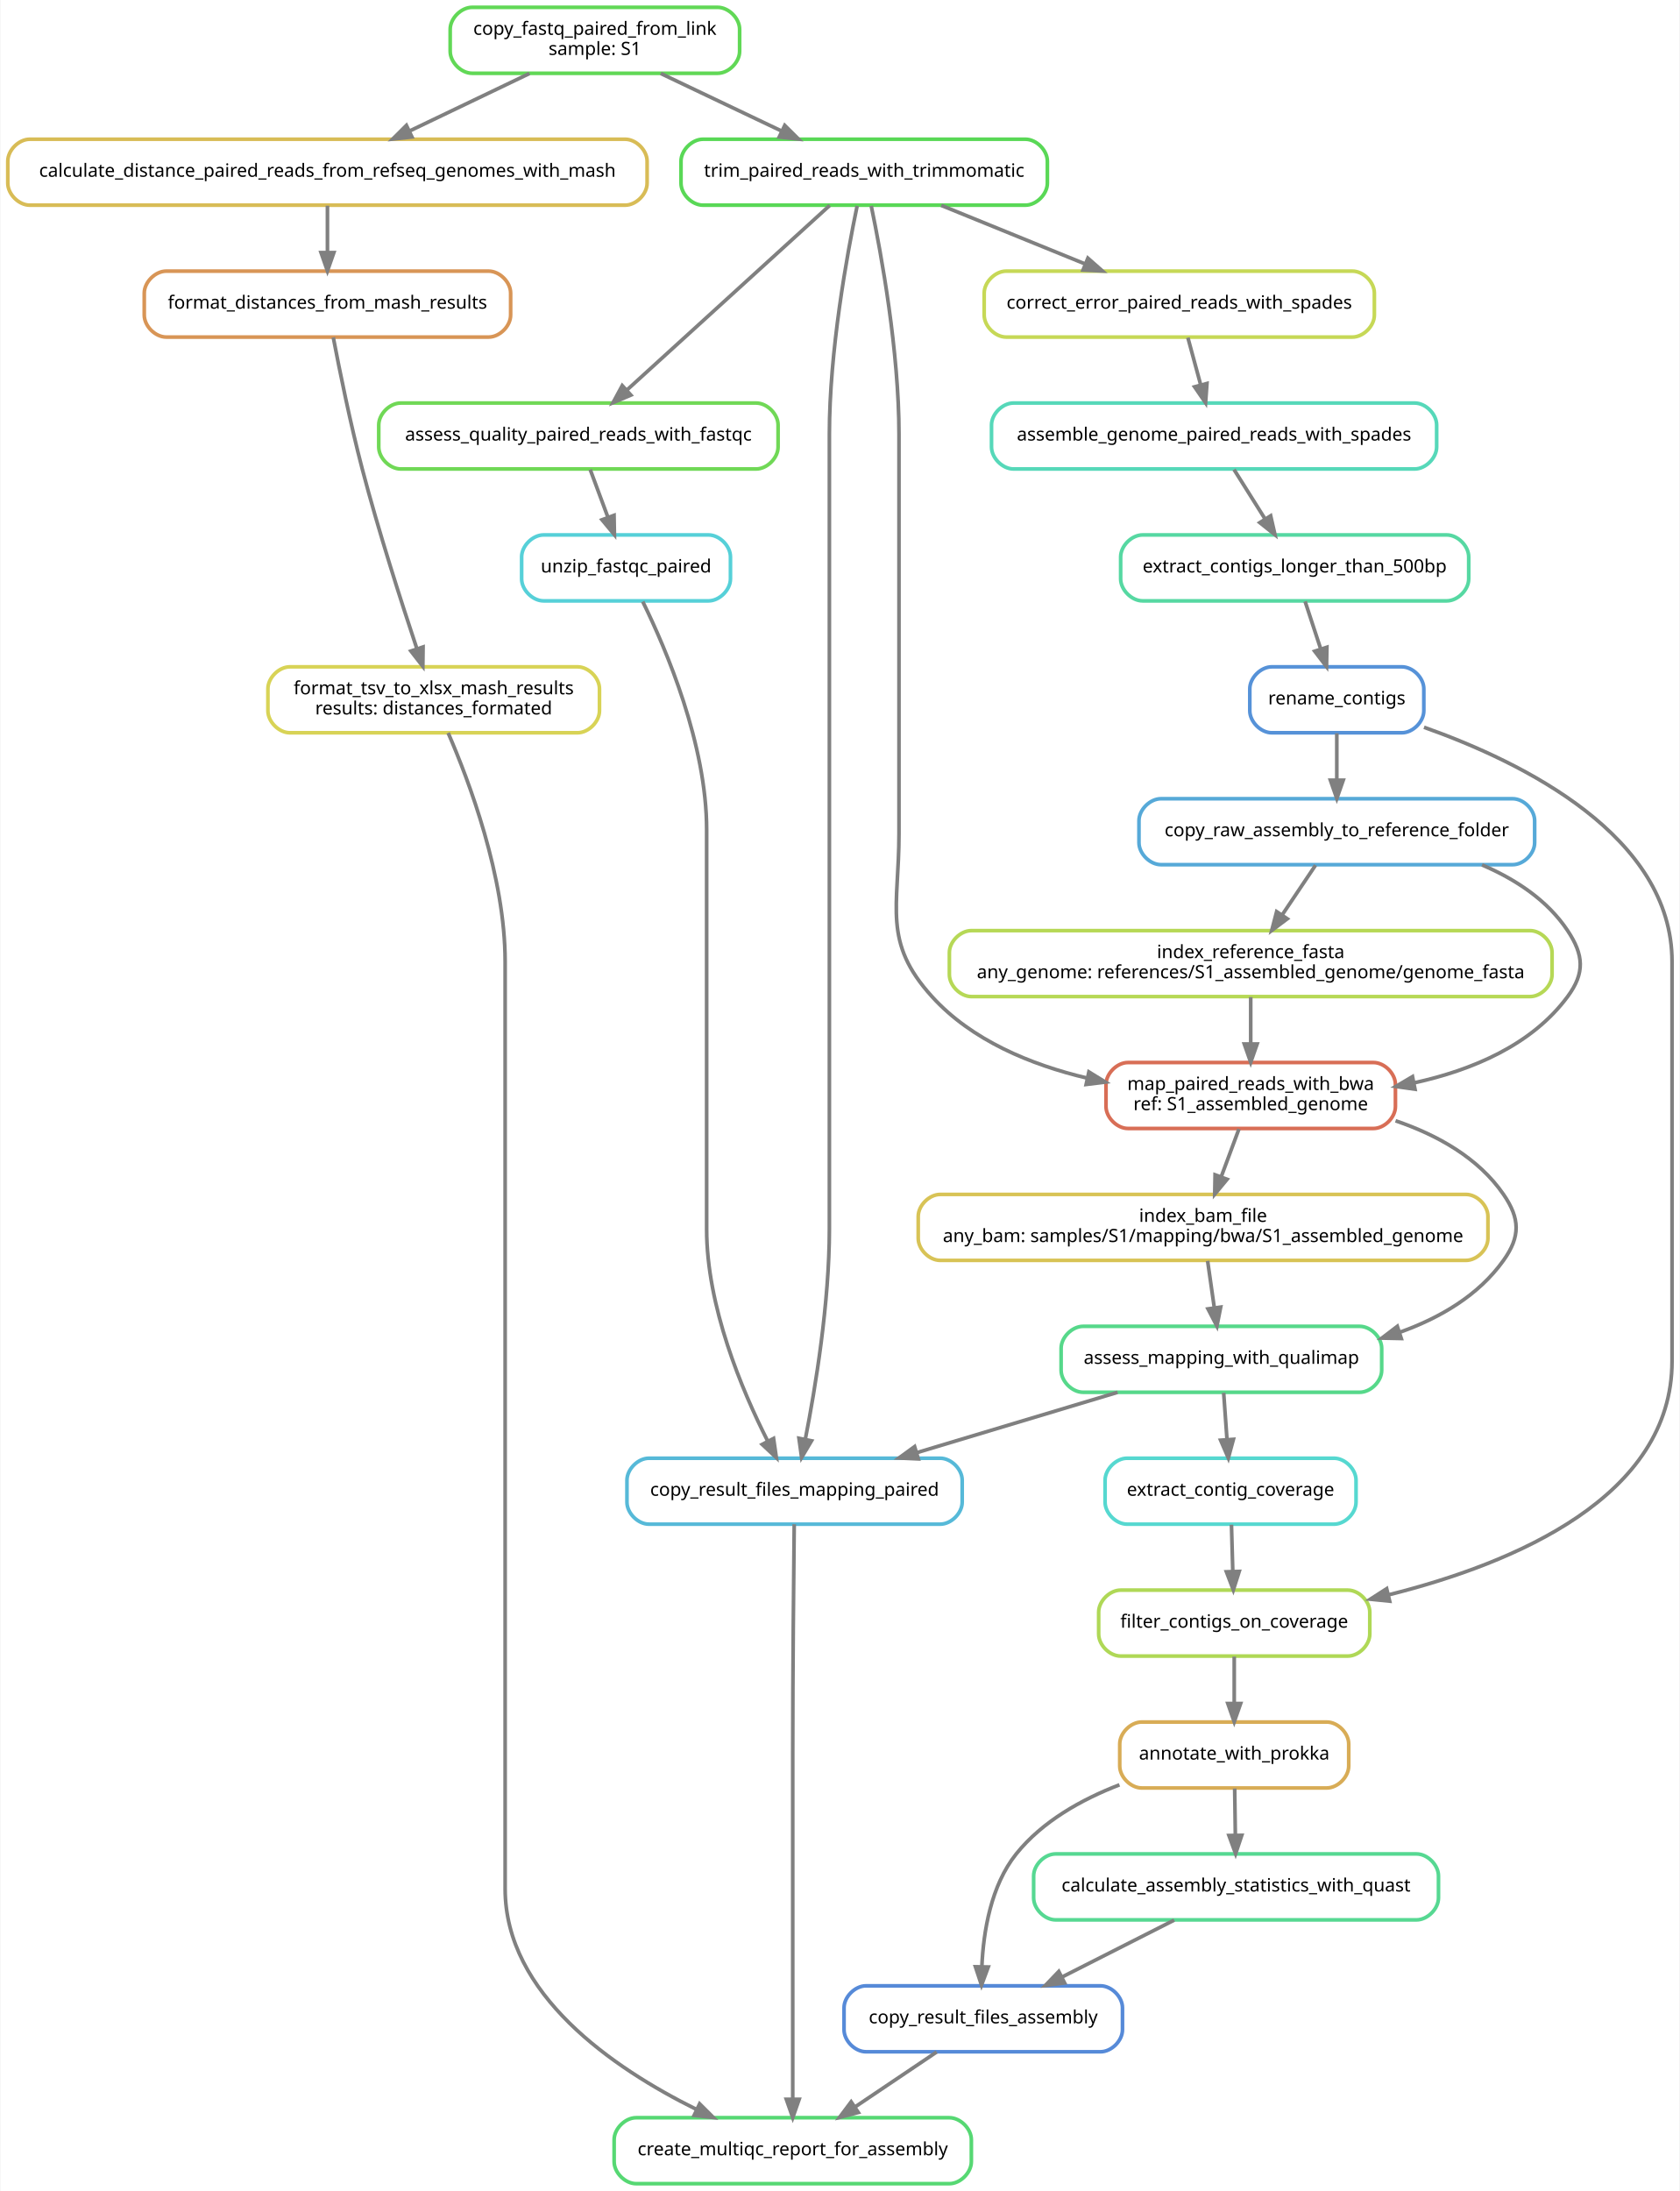
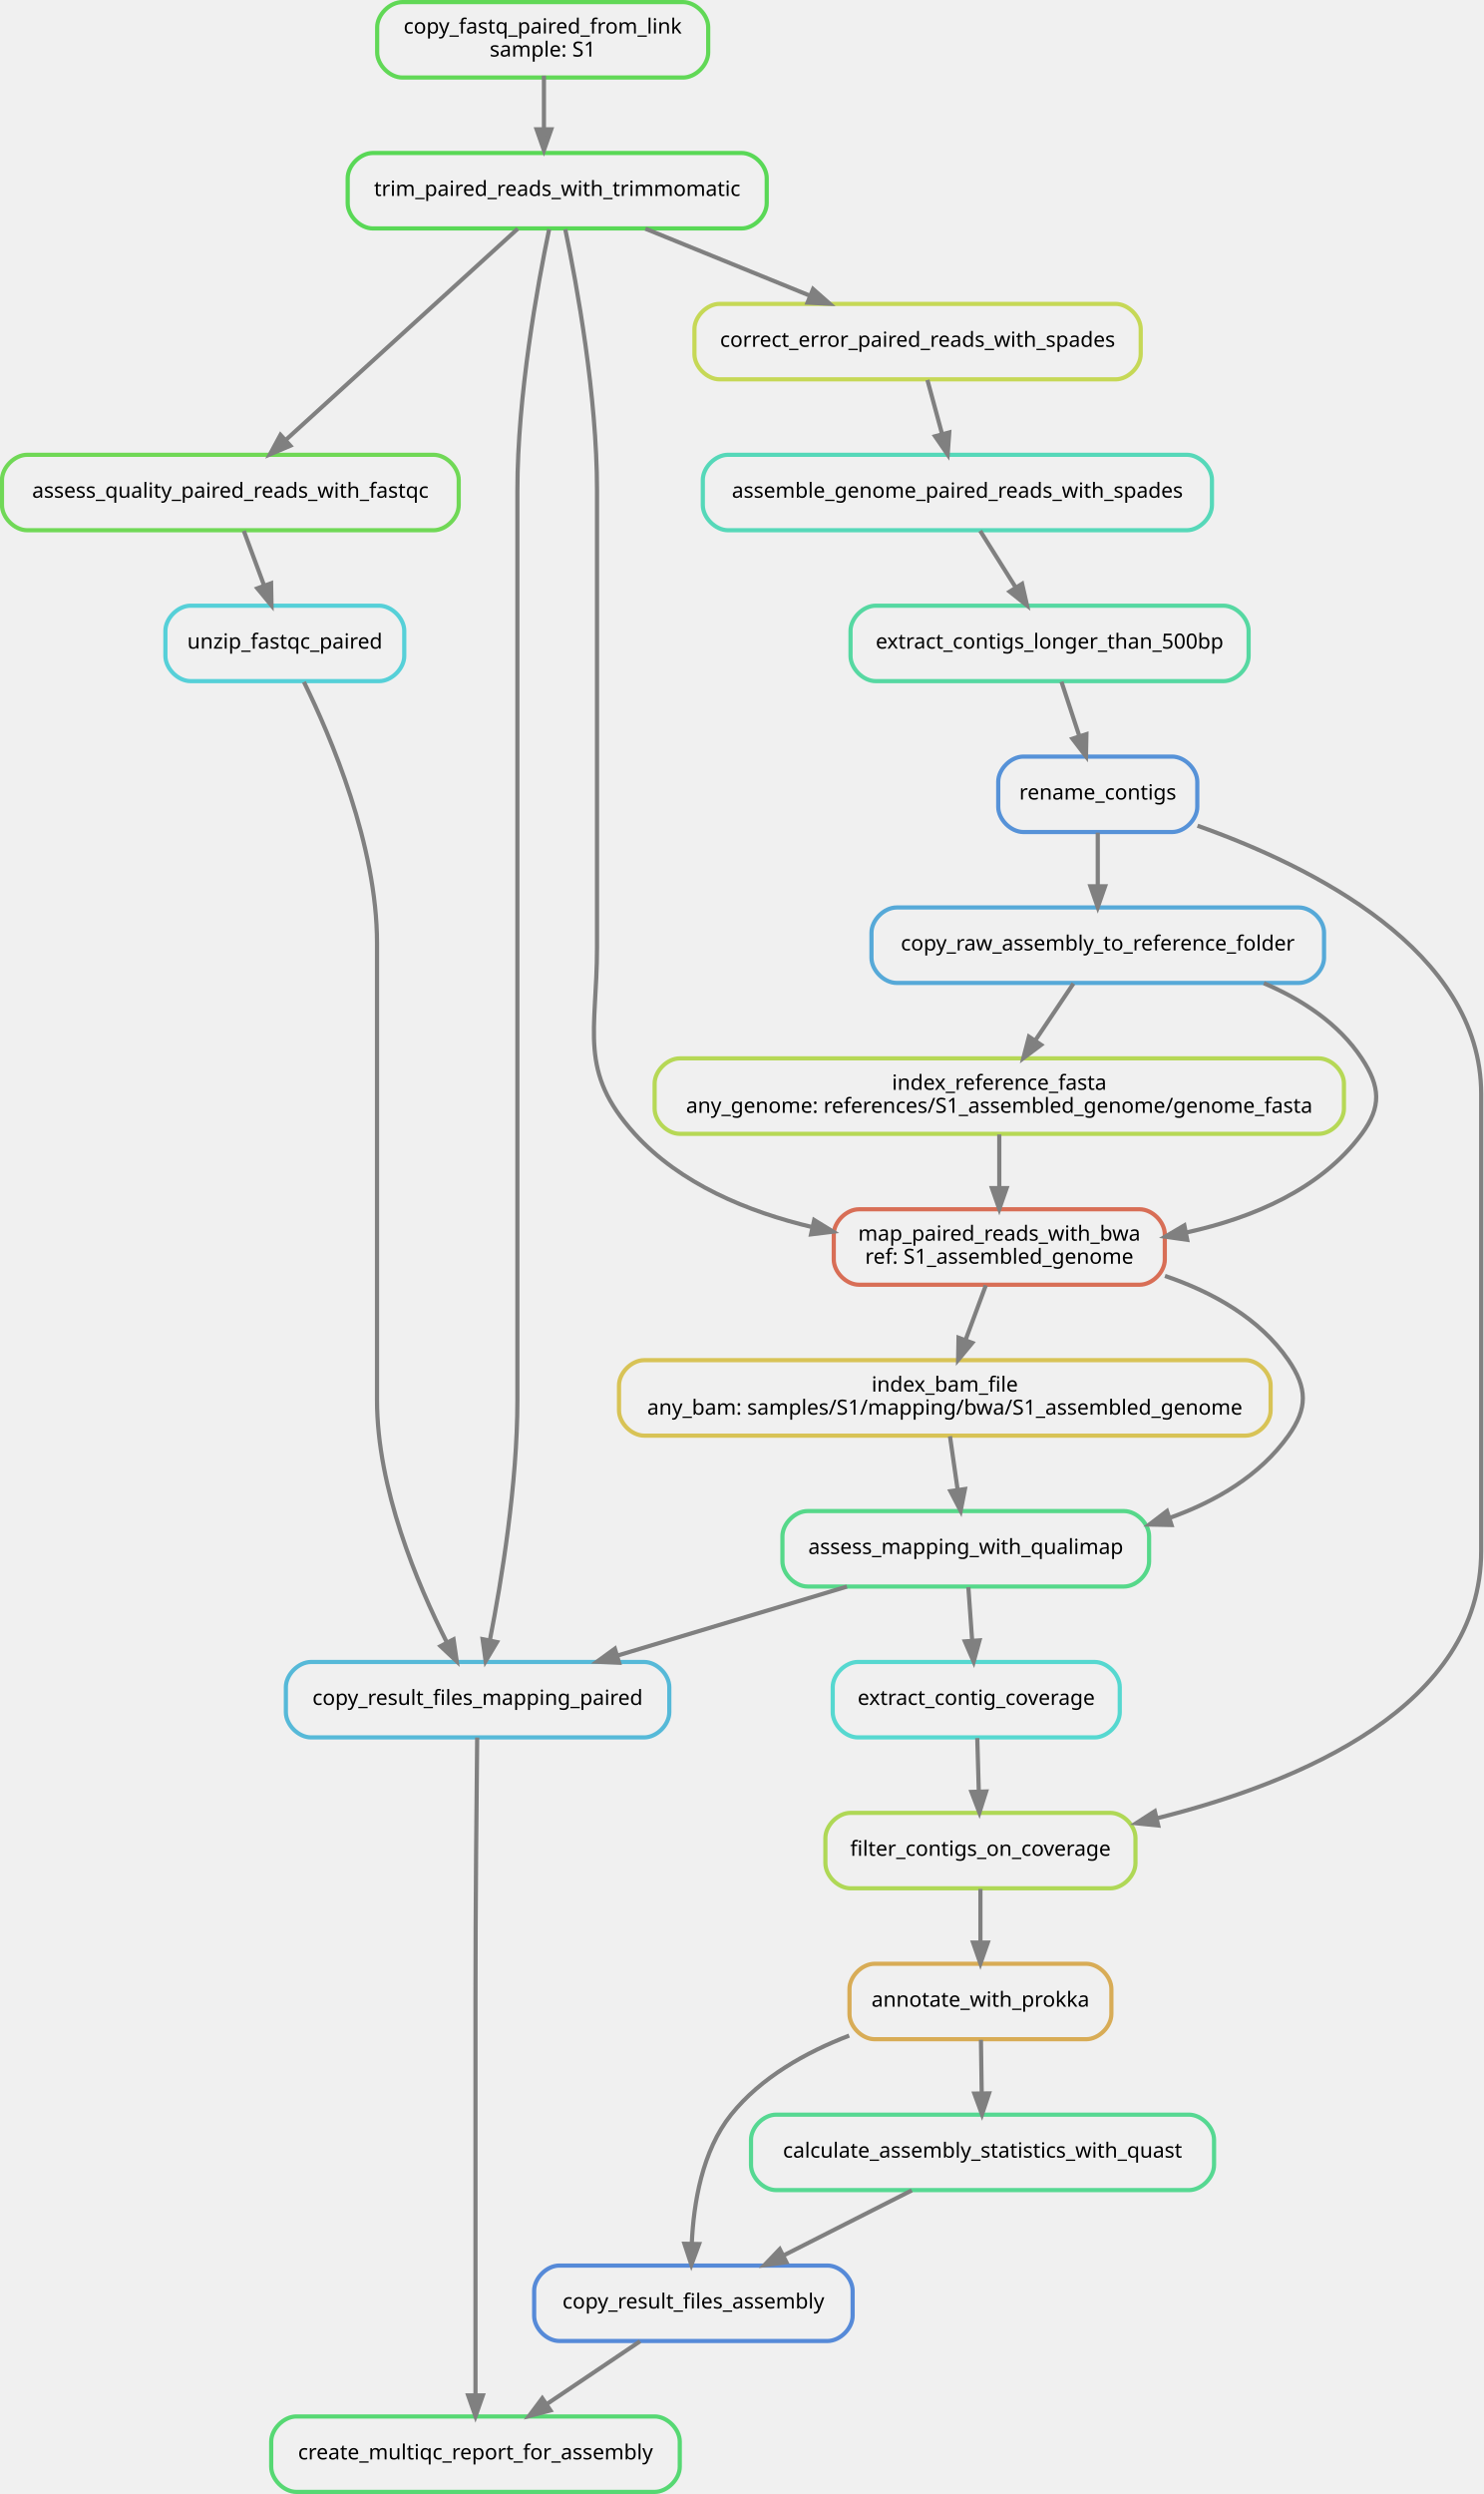
- <svg xmlns="http://www.w3.org/2000/svg" width="917pt" height="1196pt" viewBox="0.00 0.00 916.50 1196.00">
-   <g id="graph0" class="graph" transform="scale(1 1) rotate(0) translate(4 1192)">
-     <polygon fill="white" stroke="none" points="-4,4 -4,-1192 912.5,-1192 912.5,4 -4,4" />
+ <svg xmlns="http://www.w3.org/2000/svg" width="708pt" height="1190pt" viewBox="0 0 707.614 1190" version="1.1" id="svg395">
+   <defs id="defs399" />
+   <g id="graph0" class="graph" transform="translate(-201.75,1189)">
    <g id="node1" class="node">
-       <path fill="none" stroke="#c6d856" stroke-width="2" d="M734,-1044C734,-1044 545,-1044 545,-1044 539,-1044 533,-1038 533,-1032 533,-1032 533,-1020 533,-1020 533,-1014 539,-1008 545,-1008 545,-1008 734,-1008 734,-1008 740,-1008 746,-1014 746,-1020 746,-1020 746,-1032 746,-1032 746,-1038 740,-1044 734,-1044" />
-       <text text-anchor="middle" x="639.5" y="-1023.5" font-family="sans" font-size="10.00">correct_error_paired_reads_with_spades</text>
+       <path d="m 734,-1044 c 0,0 -189,0 -189,0 -6,0 -12,6 -12,12 0,0 0,12 0,12 0,6 6,12 12,12 0,0 189,0 189,0 6,0 12,-6 12,-12 0,0 0,-12 0,-12 0,-6 -6,-12 -12,-12" id="path8" style="fill:none;stroke:#c6d856;stroke-width:2" />
+       <text x="639.5" y="-1023.5" font-size="10.00" id="text10" style="font-size:10px;font-family:sans;text-anchor:middle">correct_error_paired_reads_with_spades</text>
    </g>
    <g id="node10" class="node">
-       <path fill="none" stroke="#56d8b9" stroke-width="2" d="M768,-972C768,-972 549,-972 549,-972 543,-972 537,-966 537,-960 537,-960 537,-948 537,-948 537,-942 543,-936 549,-936 549,-936 768,-936 768,-936 774,-936 780,-942 780,-948 780,-948 780,-960 780,-960 780,-966 774,-972 768,-972" />
-       <text text-anchor="middle" x="658.5" y="-951.5" font-family="sans" font-size="10.00">assemble_genome_paired_reads_with_spades</text>
+       <path d="m 768,-972 c 0,0 -219,0 -219,0 -6,0 -12,6 -12,12 0,0 0,12 0,12 0,6 6,12 12,12 0,0 219,0 219,0 6,0 12,-6 12,-12 0,0 0,-12 0,-12 0,-6 -6,-12 -12,-12" id="path15" style="fill:none;stroke:#56d8b9;stroke-width:2" />
+       <text x="658.5" y="-951.5" font-size="10.00" id="text17" style="font-size:10px;font-family:sans;text-anchor:middle">assemble_genome_paired_reads_with_spades</text>
    </g>
    <g id="edge13" class="edge">
-       <path fill="none" stroke="grey" stroke-width="2" d="M644.197,-1007.7C646.313,-999.898 648.862,-990.509 651.218,-981.829" />
-       <polygon fill="grey" stroke="grey" stroke-width="2" points="654.616,-982.672 653.857,-972.104 647.86,-980.838 654.616,-982.672" />
+       <path d="m 644.197,-1007.7 c 2.116,7.802 4.665,17.191 7.021,25.871" id="path22" style="fill:none;stroke:#808080;stroke-width:2" />
+       <polygon points="647.86,-980.838 654.616,-982.672 653.857,-972.104 " id="polygon24" style="fill:#808080;stroke:#808080;stroke-width:2" />
    </g>
    <g id="node2" class="node">
-       <path fill="none" stroke="#56d8d0" stroke-width="2" d="M724,-396C724,-396 611,-396 611,-396 605,-396 599,-390 599,-384 599,-384 599,-372 599,-372 599,-366 605,-360 611,-360 611,-360 724,-360 724,-360 730,-360 736,-366 736,-372 736,-372 736,-384 736,-384 736,-390 730,-396 724,-396" />
-       <text text-anchor="middle" x="667.5" y="-375.5" font-family="sans" font-size="10.00">extract_contig_coverage</text>
+       <path d="m 724,-396 c 0,0 -113,0 -113,0 -6,0 -12,6 -12,12 0,0 0,12 0,12 0,6 6,12 12,12 0,0 113,0 113,0 6,0 12,-6 12,-12 0,0 0,-12 0,-12 0,-6 -6,-12 -12,-12" id="path29" style="fill:none;stroke:#56d8d0;stroke-width:2" />
+       <text x="667.5" y="-375.5" font-size="10.00" id="text31" style="font-size:10px;font-family:sans;text-anchor:middle">extract_contig_coverage</text>
    </g>
    <g id="node18" class="node">
-       <path fill="none" stroke="#afd856" stroke-width="2" d="M731.5,-324C731.5,-324 607.5,-324 607.5,-324 601.5,-324 595.5,-318 595.5,-312 595.5,-312 595.5,-300 595.5,-300 595.5,-294 601.5,-288 607.5,-288 607.5,-288 731.5,-288 731.5,-288 737.5,-288 743.5,-294 743.5,-300 743.5,-300 743.5,-312 743.5,-312 743.5,-318 737.5,-324 731.5,-324" />
-       <text text-anchor="middle" x="669.5" y="-303.5" font-family="sans" font-size="10.00">filter_contigs_on_coverage</text>
+       <path d="m 731.5,-324 c 0,0 -124,0 -124,0 -6,0 -12,6 -12,12 0,0 0,12 0,12 0,6 6,12 12,12 0,0 124,0 124,0 6,0 12,-6 12,-12 0,0 0,-12 0,-12 0,-6 -6,-12 -12,-12" id="path36" style="fill:none;stroke:#afd856;stroke-width:2" />
+       <text x="669.5" y="-303.5" font-size="10.00" id="text38" style="font-size:10px;font-family:sans;text-anchor:middle">filter_contigs_on_coverage</text>
    </g>
    <g id="edge26" class="edge">
-       <path fill="none" stroke="grey" stroke-width="2" d="M667.994,-359.697C668.215,-351.983 668.48,-342.712 668.725,-334.112" />
-       <polygon fill="grey" stroke="grey" stroke-width="2" points="672.224,-334.2 669.011,-324.104 665.227,-334 672.224,-334.2" />
+       <path d="m 667.994,-359.697 c 0.221,7.714 0.486,16.985 0.731,25.585" id="path43" style="fill:none;stroke:#808080;stroke-width:2" />
+       <polygon points="665.227,-334 672.224,-334.2 669.011,-324.104 " id="polygon45" style="fill:#808080;stroke:#808080;stroke-width:2" />
    </g>
    <g id="node3" class="node">
-       <path fill="none" stroke="#70d856" stroke-width="2" d="M408.5,-972C408.5,-972 214.5,-972 214.5,-972 208.5,-972 202.5,-966 202.5,-960 202.5,-960 202.5,-948 202.5,-948 202.5,-942 208.5,-936 214.5,-936 214.5,-936 408.5,-936 408.5,-936 414.5,-936 420.5,-942 420.5,-948 420.5,-948 420.5,-960 420.5,-960 420.5,-966 414.5,-972 408.5,-972" />
-       <text text-anchor="middle" x="311.5" y="-951.5" font-family="sans" font-size="10.00">assess_quality_paired_reads_with_fastqc</text>
+       <path d="m 408.5,-972 c 0,0 -194,0 -194,0 -6,0 -12,6 -12,12 0,0 0,12 0,12 0,6 6,12 12,12 0,0 194,0 194,0 6,0 12,-6 12,-12 0,0 0,-12 0,-12 0,-6 -6,-12 -12,-12" id="path50" style="fill:none;stroke:#70d856;stroke-width:2" />
+       <text x="311.5" y="-951.5" font-size="10.00" id="text52" style="font-size:10px;font-family:sans;text-anchor:middle">assess_quality_paired_reads_with_fastqc</text>
    </g>
    <g id="node12" class="node">
-       <path fill="none" stroke="#56d0d8" stroke-width="2" d="M382.5,-900C382.5,-900 292.5,-900 292.5,-900 286.5,-900 280.5,-894 280.5,-888 280.5,-888 280.5,-876 280.5,-876 280.5,-870 286.5,-864 292.5,-864 292.5,-864 382.5,-864 382.5,-864 388.5,-864 394.5,-870 394.5,-876 394.5,-876 394.5,-888 394.5,-888 394.5,-894 388.5,-900 382.5,-900" />
-       <text text-anchor="middle" x="337.5" y="-879.5" font-family="sans" font-size="10.00">unzip_fastqc_paired</text>
+       <path d="m 382.5,-900 c 0,0 -90,0 -90,0 -6,0 -12,6 -12,12 0,0 0,12 0,12 0,6 6,12 12,12 0,0 90,0 90,0 6,0 12,-6 12,-12 0,0 0,-12 0,-12 0,-6 -6,-12 -12,-12" id="path57" style="fill:none;stroke:#56d0d8;stroke-width:2" />
+       <text x="337.5" y="-879.5" font-size="10.00" id="text59" style="font-size:10px;font-family:sans;text-anchor:middle">unzip_fastqc_paired</text>
    </g>
    <g id="edge17" class="edge">
-       <path fill="none" stroke="grey" stroke-width="2" d="M317.927,-935.697C320.855,-927.813 324.387,-918.304 327.64,-909.546" />
-       <polygon fill="grey" stroke="grey" stroke-width="2" points="330.946,-910.697 331.147,-900.104 324.384,-908.26 330.946,-910.697" />
+       <path d="m 317.927,-935.697 c 2.928,7.884 6.46,17.393 9.713,26.151" id="path64" style="fill:none;stroke:#808080;stroke-width:2" />
+       <polygon points="324.384,-908.26 330.946,-910.697 331.147,-900.104 " id="polygon66" style="fill:#808080;stroke:#808080;stroke-width:2" />
    </g>
    <g id="node4" class="node">
-       <path fill="none" stroke="#56a9d8" stroke-width="2" d="M821.5,-756C821.5,-756 629.5,-756 629.5,-756 623.5,-756 617.5,-750 617.5,-744 617.5,-744 617.5,-732 617.5,-732 617.5,-726 623.5,-720 629.5,-720 629.5,-720 821.5,-720 821.5,-720 827.5,-720 833.5,-726 833.5,-732 833.5,-732 833.5,-744 833.5,-744 833.5,-750 827.5,-756 821.5,-756" />
-       <text text-anchor="middle" x="725.5" y="-735.5" font-family="sans" font-size="10.00">copy_raw_assembly_to_reference_folder</text>
+       <path d="m 821.5,-756 c 0,0 -192,0 -192,0 -6,0 -12,6 -12,12 0,0 0,12 0,12 0,6 6,12 12,12 0,0 192,0 192,0 6,0 12,-6 12,-12 0,0 0,-12 0,-12 0,-6 -6,-12 -12,-12" id="path71" style="fill:none;stroke:#56a9d8;stroke-width:2" />
+       <text x="725.5" y="-735.5" font-size="10.00" id="text73" style="font-size:10px;font-family:sans;text-anchor:middle">copy_raw_assembly_to_reference_folder</text>
    </g>
    <g id="node13" class="node">
-       <path fill="none" stroke="#d86e56" stroke-width="2" d="M745.5,-612C745.5,-612 611.5,-612 611.5,-612 605.5,-612 599.5,-606 599.5,-600 599.5,-600 599.5,-588 599.5,-588 599.5,-582 605.5,-576 611.5,-576 611.5,-576 745.5,-576 745.5,-576 751.5,-576 757.5,-582 757.5,-588 757.5,-588 757.5,-600 757.5,-600 757.5,-606 751.5,-612 745.5,-612" />
-       <text text-anchor="middle" x="678.5" y="-597" font-family="sans" font-size="10.00">map_paired_reads_with_bwa</text>
-       <text text-anchor="middle" x="678.5" y="-586" font-family="sans" font-size="10.00">ref: S1_assembled_genome</text>
+       <path d="m 745.5,-612 c 0,0 -134,0 -134,0 -6,0 -12,6 -12,12 0,0 0,12 0,12 0,6 6,12 12,12 0,0 134,0 134,0 6,0 12,-6 12,-12 0,0 0,-12 0,-12 0,-6 -6,-12 -12,-12" id="path78" style="fill:none;stroke:#d86e56;stroke-width:2" />
+       <text x="678.5" y="-597" font-size="10.00" id="text80" style="font-size:10px;font-family:sans;text-anchor:middle">map_paired_reads_with_bwa</text>
+       <text x="678.5" y="-586" font-size="10.00" id="text82" style="font-size:10px;font-family:sans;text-anchor:middle">ref: S1_assembled_genome</text>
    </g>
    <g id="edge20" class="edge">
-       <path fill="none" stroke="grey" stroke-width="2" d="M804.768,-719.862C823.113,-712.019 840.47,-700.605 851.5,-684 860.353,-670.672 861.013,-660.864 851.5,-648 831.95,-621.563 799.465,-607.885 767.891,-600.951" />
-       <polygon fill="grey" stroke="grey" stroke-width="2" points="768.179,-597.44 757.689,-598.929 766.818,-604.307 768.179,-597.44" />
+       <path d="m 804.768,-719.862 c 18.345,7.843 35.702,19.257 46.732,35.862 8.853,13.328 9.513,23.136 0,36 -19.55,26.437 -52.035,40.115 -83.609,47.049" id="path87" style="fill:none;stroke:#808080;stroke-width:2" />
+       <polygon points="766.818,-604.307 768.179,-597.44 757.689,-598.929 " id="polygon89" style="fill:#808080;stroke:#808080;stroke-width:2" />
    </g>
    <g id="node23" class="node">
-       <path fill="none" stroke="#b6d856" stroke-width="2" d="M831,-684C831,-684 526,-684 526,-684 520,-684 514,-678 514,-672 514,-672 514,-660 514,-660 514,-654 520,-648 526,-648 526,-648 831,-648 831,-648 837,-648 843,-654 843,-660 843,-660 843,-672 843,-672 843,-678 837,-684 831,-684" />
-       <text text-anchor="middle" x="678.5" y="-669" font-family="sans" font-size="10.00">index_reference_fasta</text>
-       <text text-anchor="middle" x="678.5" y="-658" font-family="sans" font-size="10.00">any_genome: references/S1_assembled_genome/genome_fasta</text>
+       <path d="m 831,-684 c 0,0 -305,0 -305,0 -6,0 -12,6 -12,12 0,0 0,12 0,12 0,6 6,12 12,12 0,0 305,0 305,0 6,0 12,-6 12,-12 0,0 0,-12 0,-12 0,-6 -6,-12 -12,-12" id="path94" style="fill:none;stroke:#b6d856;stroke-width:2" />
+       <text x="678.5" y="-669" font-size="10.00" id="text96" style="font-size:10px;font-family:sans;text-anchor:middle">index_reference_fasta</text>
+       <text x="678.5" y="-658" font-size="10.00" id="text98" style="font-size:10px;font-family:sans;text-anchor:middle">any_genome: references/S1_assembled_genome/genome_fasta</text>
    </g>
    <g id="edge31" class="edge">
-       <path fill="none" stroke="grey" stroke-width="2" d="M713.882,-719.697C708.361,-711.474 701.653,-701.483 695.568,-692.421" />
-       <polygon fill="grey" stroke="grey" stroke-width="2" points="698.465,-690.456 689.984,-684.104 692.653,-694.358 698.465,-690.456" />
+       <path d="m 713.882,-719.697 c -5.521,8.223 -12.229,18.214 -18.314,27.276" id="path103" style="fill:none;stroke:#808080;stroke-width:2" />
+       <polygon points="692.653,-694.358 698.465,-690.456 689.984,-684.104 " id="polygon105" style="fill:#808080;stroke:#808080;stroke-width:2" />
    </g>
    <g id="node5" class="node">
-       <path fill="none" stroke="#d8bc56" stroke-width="2" d="M337,-1116C337,-1116 12,-1116 12,-1116 6,-1116 0,-1110 0,-1104 0,-1104 0,-1092 0,-1092 0,-1086 6,-1080 12,-1080 12,-1080 337,-1080 337,-1080 343,-1080 349,-1086 349,-1092 349,-1092 349,-1104 349,-1104 349,-1110 343,-1116 337,-1116" />
-       <text text-anchor="middle" x="174.5" y="-1095.5" font-family="sans" font-size="10.00">calculate_distance_paired_reads_from_refseq_genomes_with_mash</text>
-     </g>
-     <g id="node15" class="node">
-       <path fill="none" stroke="#d89556" stroke-width="2" d="M262.5,-1044C262.5,-1044 86.5,-1044 86.5,-1044 80.5,-1044 74.5,-1038 74.5,-1032 74.5,-1032 74.5,-1020 74.5,-1020 74.5,-1014 80.5,-1008 86.5,-1008 86.5,-1008 262.5,-1008 262.5,-1008 268.5,-1008 274.5,-1014 274.5,-1020 274.5,-1020 274.5,-1032 274.5,-1032 274.5,-1038 268.5,-1044 262.5,-1044" />
-       <text text-anchor="middle" x="174.5" y="-1023.5" font-family="sans" font-size="10.00">format_distances_from_mash_results</text>
-     </g>
-     <g id="edge22" class="edge">
-       <path fill="none" stroke="grey" stroke-width="2" d="M174.5,-1079.7C174.5,-1071.98 174.5,-1062.71 174.5,-1054.11" />
-       <polygon fill="grey" stroke="grey" stroke-width="2" points="178,-1054.1 174.5,-1044.1 171,-1054.1 178,-1054.1" />
-     </g>
+       </g>
    <g id="node6" class="node">
-       <path fill="none" stroke="#56d873" stroke-width="2" d="M514,-36C514,-36 343,-36 343,-36 337,-36 331,-30 331,-24 331,-24 331,-12 331,-12 331,-6 337,-0 343,-0 343,-0 514,-0 514,-0 520,-0 526,-6 526,-12 526,-12 526,-24 526,-24 526,-30 520,-36 514,-36" />
-       <text text-anchor="middle" x="428.5" y="-15.5" font-family="sans" font-size="10.00">create_multiqc_report_for_assembly</text>
+       <path d="m 514,-36 c 0,0 -171,0 -171,0 -6,0 -12,6 -12,12 0,0 0,12 0,12 0,6 6,12 12,12 0,0 171,0 171,0 6,0 12,-6 12,-12 0,0 0,-12 0,-12 0,-6 -6,-12 -12,-12" id="path131" style="fill:none;stroke:#56d873;stroke-width:2" />
+       <text x="428.5" y="-15.5" font-size="10.00" id="text133" style="font-size:10px;font-family:sans;text-anchor:middle">create_multiqc_report_for_assembly</text>
    </g>
    <g id="node7" class="node">
-       <path fill="none" stroke="#5692d8" stroke-width="2" d="M761,-828C761,-828 690,-828 690,-828 684,-828 678,-822 678,-816 678,-816 678,-804 678,-804 678,-798 684,-792 690,-792 690,-792 761,-792 761,-792 767,-792 773,-798 773,-804 773,-804 773,-816 773,-816 773,-822 767,-828 761,-828" />
-       <text text-anchor="middle" x="725.5" y="-807.5" font-family="sans" font-size="10.00">rename_contigs</text>
+       <path d="m 761,-828 c 0,0 -71,0 -71,0 -6,0 -12,6 -12,12 0,0 0,12 0,12 0,6 6,12 12,12 0,0 71,0 71,0 6,0 12,-6 12,-12 0,0 0,-12 0,-12 0,-6 -6,-12 -12,-12" id="path138" style="fill:none;stroke:#5692d8;stroke-width:2" />
+       <text x="725.5" y="-807.5" font-size="10.00" id="text140" style="font-size:10px;font-family:sans;text-anchor:middle">rename_contigs</text>
    </g>
    <g id="edge4" class="edge">
-       <path fill="none" stroke="grey" stroke-width="2" d="M725.5,-791.697C725.5,-783.983 725.5,-774.712 725.5,-766.112" />
-       <polygon fill="grey" stroke="grey" stroke-width="2" points="729,-766.104 725.5,-756.104 722,-766.104 729,-766.104" />
+       <path d="m 725.5,-791.697 c 0,7.714 0,16.985 0,25.585" id="path145" style="fill:none;stroke:#808080;stroke-width:2" />
+       <polygon points="722,-766.104 729,-766.104 725.5,-756.104 " id="polygon147" style="fill:#808080;stroke:#808080;stroke-width:2" />
    </g>
    <g id="edge25" class="edge">
-       <path fill="none" stroke="grey" stroke-width="2" d="M773.103,-795.006C827.325,-775.787 908.5,-735.564 908.5,-667 908.5,-667 908.5,-667 908.5,-449 908.5,-374.937 822.624,-338.642 753.826,-321.449" />
-       <polygon fill="grey" stroke="grey" stroke-width="2" points="754.351,-317.976 743.811,-319.049 752.72,-324.783 754.351,-317.976" />
+       <path d="m 773.103,-795.006 c 54.222,19.219 135.397,59.442 135.397,128.006 0,0 0,0 0,218 0,74.063 -85.876,110.358 -154.674,127.551" id="path152" style="fill:none;stroke:#808080;stroke-width:2" />
+       <polygon points="752.72,-324.783 754.351,-317.976 743.811,-319.049 " id="polygon154" style="fill:#808080;stroke:#808080;stroke-width:2" />
    </g>
    <g id="node8" class="node">
-       <path fill="none" stroke="#56d8a2" stroke-width="2" d="M785.5,-900C785.5,-900 619.5,-900 619.5,-900 613.5,-900 607.5,-894 607.5,-888 607.5,-888 607.5,-876 607.5,-876 607.5,-870 613.5,-864 619.5,-864 619.5,-864 785.5,-864 785.5,-864 791.5,-864 797.5,-870 797.5,-876 797.5,-876 797.5,-888 797.5,-888 797.5,-894 791.5,-900 785.5,-900" />
-       <text text-anchor="middle" x="702.5" y="-879.5" font-family="sans" font-size="10.00">extract_contigs_longer_than_500bp</text>
+       <path d="m 785.5,-900 c 0,0 -166,0 -166,0 -6,0 -12,6 -12,12 0,0 0,12 0,12 0,6 6,12 12,12 0,0 166,0 166,0 6,0 12,-6 12,-12 0,0 0,-12 0,-12 0,-6 -6,-12 -12,-12" id="path159" style="fill:none;stroke:#56d8a2;stroke-width:2" />
+       <text x="702.5" y="-879.5" font-size="10.00" id="text161" style="font-size:10px;font-family:sans;text-anchor:middle">extract_contigs_longer_than_500bp</text>
    </g>
    <g id="edge9" class="edge">
-       <path fill="none" stroke="grey" stroke-width="2" d="M708.185,-863.697C710.748,-855.898 713.833,-846.509 716.685,-837.829" />
-       <polygon fill="grey" stroke="grey" stroke-width="2" points="720.084,-838.697 719.88,-828.104 713.433,-836.512 720.084,-838.697" />
+       <path d="m 708.185,-863.697 c 2.563,7.799 5.648,17.188 8.5,25.868" id="path166" style="fill:none;stroke:#808080;stroke-width:2" />
+       <polygon points="713.433,-836.512 720.084,-838.697 719.88,-828.104 " id="polygon168" style="fill:#808080;stroke:#808080;stroke-width:2" />
    </g>
    <g id="node9" class="node">
-       <path fill="none" stroke="#568ad8" stroke-width="2" d="M596.5,-108C596.5,-108 468.5,-108 468.5,-108 462.5,-108 456.5,-102 456.5,-96 456.5,-96 456.5,-84 456.5,-84 456.5,-78 462.5,-72 468.5,-72 468.5,-72 596.5,-72 596.5,-72 602.5,-72 608.5,-78 608.5,-84 608.5,-84 608.5,-96 608.5,-96 608.5,-102 602.5,-108 596.5,-108" />
-       <text text-anchor="middle" x="532.5" y="-87.5" font-family="sans" font-size="10.00">copy_result_files_assembly</text>
+       <path d="m 596.5,-108 c 0,0 -128,0 -128,0 -6,0 -12,6 -12,12 0,0 0,12 0,12 0,6 6,12 12,12 0,0 128,0 128,0 6,0 12,-6 12,-12 0,0 0,-12 0,-12 0,-6 -6,-12 -12,-12" id="path173" style="fill:none;stroke:#568ad8;stroke-width:2" />
+       <text x="532.5" y="-87.5" font-size="10.00" id="text175" style="font-size:10px;font-family:sans;text-anchor:middle">copy_result_files_assembly</text>
    </g>
    <g id="edge7" class="edge">
-       <path fill="none" stroke="grey" stroke-width="2" d="M507.059,-71.876C493.713,-62.893 477.176,-51.763 462.722,-42.034" />
-       <polygon fill="grey" stroke="grey" stroke-width="2" points="464.289,-38.87 454.039,-36.19 460.381,-44.677 464.289,-38.87" />
+       <path d="m 507.059,-71.876 c -13.346,8.983 -29.883,20.114 -44.337,29.842" id="path180" style="fill:none;stroke:#808080;stroke-width:2" />
+       <polygon points="460.381,-44.677 464.289,-38.87 454.039,-36.19 " id="polygon182" style="fill:#808080;stroke:#808080;stroke-width:2" />
    </g>
    <g id="edge10" class="edge">
-       <path fill="none" stroke="grey" stroke-width="2" d="M669.376,-935.697C674.492,-927.559 680.695,-917.689 686.345,-908.701" />
-       <polygon fill="grey" stroke="grey" stroke-width="2" points="689.39,-910.433 691.749,-900.104 683.464,-906.708 689.39,-910.433" />
+       <path d="m 669.376,-935.697 c 5.116,8.138 11.319,18.008 16.969,26.996" id="path187" style="fill:none;stroke:#808080;stroke-width:2" />
+       <polygon points="683.464,-906.708 689.39,-910.433 691.749,-900.104 " id="polygon189" style="fill:#808080;stroke:#808080;stroke-width:2" />
    </g>
    <g id="node11" class="node">
-       <path fill="none" stroke="#56b9d8" stroke-width="2" d="M509,-396C509,-396 350,-396 350,-396 344,-396 338,-390 338,-384 338,-384 338,-372 338,-372 338,-366 344,-360 350,-360 350,-360 509,-360 509,-360 515,-360 521,-366 521,-372 521,-372 521,-384 521,-384 521,-390 515,-396 509,-396" />
-       <text text-anchor="middle" x="429.5" y="-375.5" font-family="sans" font-size="10.00">copy_result_files_mapping_paired</text>
+       <path d="m 509,-396 c 0,0 -159,0 -159,0 -6,0 -12,6 -12,12 0,0 0,12 0,12 0,6 6,12 12,12 0,0 159,0 159,0 6,0 12,-6 12,-12 0,0 0,-12 0,-12 0,-6 -6,-12 -12,-12" id="path194" style="fill:none;stroke:#56b9d8;stroke-width:2" />
+       <text x="429.5" y="-375.5" font-size="10.00" id="text196" style="font-size:10px;font-family:sans;text-anchor:middle">copy_result_files_mapping_paired</text>
    </g>
    <g id="edge6" class="edge">
-       <path fill="none" stroke="grey" stroke-width="2" d="M429.302,-359.951C429.011,-333.292 428.5,-280.116 428.5,-235 428.5,-235 428.5,-235 428.5,-161 428.5,-120.996 428.5,-74.653 428.5,-46.08" />
-       <polygon fill="grey" stroke="grey" stroke-width="2" points="432,-46.049 428.5,-36.049 425,-46.049 432,-46.049" />
+       <path d="m 429.302,-359.951 c -0.291,26.659 -0.802,79.835 -0.802,124.951 0,0 0,0 0,74 0,40.004 0,86.347 0,114.92" id="path201" style="fill:none;stroke:#808080;stroke-width:2" />
+       <polygon points="425,-46.049 432,-46.049 428.5,-36.049 " id="polygon203" style="fill:#808080;stroke:#808080;stroke-width:2" />
    </g>
    <g id="edge15" class="edge">
-       <path fill="none" stroke="grey" stroke-width="2" d="M346.617,-863.606C359.505,-837.357 381.5,-785.715 381.5,-739 381.5,-739 381.5,-739 381.5,-521 381.5,-478.866 400.7,-433.227 414.814,-405.371" />
-       <polygon fill="grey" stroke="grey" stroke-width="2" points="418.028,-406.778 419.554,-396.294 411.823,-403.538 418.028,-406.778" />
+       <path d="m 346.617,-863.606 c 12.888,26.249 34.883,77.891 34.883,124.606 0,0 0,0 0,218 0,42.134 19.2,87.773 33.314,115.629" id="path208" style="fill:none;stroke:#808080;stroke-width:2" />
+       <polygon points="411.823,-403.538 418.028,-406.778 419.554,-396.294 " id="polygon210" style="fill:#808080;stroke:#808080;stroke-width:2" />
    </g>
    <g id="node17" class="node">
-       <path fill="none" stroke="#d8c356" stroke-width="2" d="M796,-540C796,-540 509,-540 509,-540 503,-540 497,-534 497,-528 497,-528 497,-516 497,-516 497,-510 503,-504 509,-504 509,-504 796,-504 796,-504 802,-504 808,-510 808,-516 808,-516 808,-528 808,-528 808,-534 802,-540 796,-540" />
-       <text text-anchor="middle" x="652.5" y="-525" font-family="sans" font-size="10.00">index_bam_file</text>
-       <text text-anchor="middle" x="652.5" y="-514" font-family="sans" font-size="10.00">any_bam: samples/S1/mapping/bwa/S1_assembled_genome</text>
+       <path d="m 796,-540 c 0,0 -287,0 -287,0 -6,0 -12,6 -12,12 0,0 0,12 0,12 0,6 6,12 12,12 0,0 287,0 287,0 6,0 12,-6 12,-12 0,0 0,-12 0,-12 0,-6 -6,-12 -12,-12" id="path215" style="fill:none;stroke:#d8c356;stroke-width:2" />
+       <text x="652.5" y="-525" font-size="10.00" id="text217" style="font-size:10px;font-family:sans;text-anchor:middle">index_bam_file</text>
+       <text x="652.5" y="-514" font-size="10.00" id="text219" style="font-size:10px;font-family:sans;text-anchor:middle">any_bam: samples/S1/mapping/bwa/S1_assembled_genome</text>
    </g>
    <g id="edge24" class="edge">
-       <path fill="none" stroke="grey" stroke-width="2" d="M672.073,-575.697C669.145,-567.813 665.613,-558.304 662.36,-549.546" />
-       <polygon fill="grey" stroke="grey" stroke-width="2" points="665.616,-548.26 658.853,-540.104 659.054,-550.697 665.616,-548.26" />
+       <path d="m 672.073,-575.697 c -2.928,7.884 -6.46,17.393 -9.713,26.151" id="path224" style="fill:none;stroke:#808080;stroke-width:2" />
+       <polygon points="659.054,-550.697 665.616,-548.26 658.853,-540.104 " id="polygon226" style="fill:#808080;stroke:#808080;stroke-width:2" />
    </g>
    <g id="node22" class="node">
-       <path fill="none" stroke="#56d88a" stroke-width="2" d="M738,-468C738,-468 587,-468 587,-468 581,-468 575,-462 575,-456 575,-456 575,-444 575,-444 575,-438 581,-432 587,-432 587,-432 738,-432 738,-432 744,-432 750,-438 750,-444 750,-444 750,-456 750,-456 750,-462 744,-468 738,-468" />
-       <text text-anchor="middle" x="662.5" y="-447.5" font-family="sans" font-size="10.00">assess_mapping_with_qualimap</text>
+       <path d="m 738,-468 c 0,0 -151,0 -151,0 -6,0 -12,6 -12,12 0,0 0,12 0,12 0,6 6,12 12,12 0,0 151,0 151,0 6,0 12,-6 12,-12 0,0 0,-12 0,-12 0,-6 -6,-12 -12,-12" id="path231" style="fill:none;stroke:#56d88a;stroke-width:2" />
+       <text x="662.5" y="-447.5" font-size="10.00" id="text233" style="font-size:10px;font-family:sans;text-anchor:middle">assess_mapping_with_qualimap</text>
    </g>
    <g id="edge29" class="edge">
-       <path fill="none" stroke="grey" stroke-width="2" d="M757.57,-580.2C780.365,-572.442 802.765,-559.989 816.5,-540 825.561,-526.813 825.792,-517.025 816.5,-504 802.85,-484.866 781.827,-472.57 759.659,-464.689" />
-       <polygon fill="grey" stroke="grey" stroke-width="2" points="760.699,-461.347 750.107,-461.574 758.529,-468.002 760.699,-461.347" />
-     </g>
-     <g id="node14" class="node">
-       <path fill="none" stroke="#d8d356" stroke-width="2" d="M311,-828C311,-828 154,-828 154,-828 148,-828 142,-822 142,-816 142,-816 142,-804 142,-804 142,-798 148,-792 154,-792 154,-792 311,-792 311,-792 317,-792 323,-798 323,-804 323,-804 323,-816 323,-816 323,-822 317,-828 311,-828" />
-       <text text-anchor="middle" x="232.5" y="-813" font-family="sans" font-size="10.00">format_tsv_to_xlsx_mash_results</text>
-       <text text-anchor="middle" x="232.5" y="-802" font-family="sans" font-size="10.00">results: distances_formated</text>
-     </g>
-     <g id="edge8" class="edge">
-       <path fill="none" stroke="grey" stroke-width="2" d="M240.392,-791.928C251.788,-765.671 271.5,-713.53 271.5,-667 271.5,-667 271.5,-667 271.5,-161 271.5,-103.408 330.328,-63.116 375.963,-40.524" />
-       <polygon fill="grey" stroke="grey" stroke-width="2" points="377.677,-43.584 385.183,-36.107 374.653,-37.271 377.677,-43.584" />
-     </g>
-     <g id="edge21" class="edge">
-       <path fill="none" stroke="grey" stroke-width="2" d="M177.679,-1007.83C181.125,-989.822 187.01,-960.759 193.5,-936 202.468,-901.791 214.938,-862.999 223.343,-837.826" />
-       <polygon fill="grey" stroke="grey" stroke-width="2" points="226.695,-838.839 226.565,-828.245 220.06,-836.607 226.695,-838.839" />
+       <path d="m 757.57,-580.2 c 22.795,7.758 45.195,20.211 58.93,40.2 9.061,13.187 9.292,22.975 0,36 -13.65,19.134 -34.673,31.43 -56.841,39.311" id="path238" style="fill:none;stroke:#808080;stroke-width:2" />
+       <polygon points="758.529,-468.002 760.699,-461.347 750.107,-461.574 " id="polygon240" style="fill:#808080;stroke:#808080;stroke-width:2" />
    </g>
    <g id="node16" class="node">
-       <path fill="none" stroke="#d8ac56" stroke-width="2" d="M720,-252C720,-252 619,-252 619,-252 613,-252 607,-246 607,-240 607,-240 607,-228 607,-228 607,-222 613,-216 619,-216 619,-216 720,-216 720,-216 726,-216 732,-222 732,-228 732,-228 732,-240 732,-240 732,-246 726,-252 720,-252" />
-       <text text-anchor="middle" x="669.5" y="-231.5" font-family="sans" font-size="10.00">annotate_with_prokka</text>
+       <path d="m 720,-252 c 0,0 -101,0 -101,0 -6,0 -12,6 -12,12 0,0 0,12 0,12 0,6 6,12 12,12 0,0 101,0 101,0 6,0 12,-6 12,-12 0,0 0,-12 0,-12 0,-6 -6,-12 -12,-12" id="path268" style="fill:none;stroke:#d8ac56;stroke-width:2" />
+       <text x="669.5" y="-231.5" font-size="10.00" id="text270" style="font-size:10px;font-family:sans;text-anchor:middle">annotate_with_prokka</text>
    </g>
    <g id="edge11" class="edge">
-       <path fill="none" stroke="grey" stroke-width="2" d="M606.855,-217.722C586.109,-209.714 564.715,-197.735 550.5,-180 536.672,-162.748 532.593,-137.685 531.731,-118.549" />
-       <polygon fill="grey" stroke="grey" stroke-width="2" points="535.227,-118.277 531.544,-108.343 528.228,-118.406 535.227,-118.277" />
+       <path d="m 606.855,-217.722 c -20.746,8.008 -42.14,19.987 -56.355,37.722 -13.828,17.252 -17.907,42.315 -18.769,61.451" id="path275" style="fill:none;stroke:#808080;stroke-width:2" />
+       <polygon points="528.228,-118.406 535.227,-118.277 531.544,-108.343 " id="polygon277" style="fill:#808080;stroke:#808080;stroke-width:2" />
    </g>
    <g id="node21" class="node">
-       <path fill="none" stroke="#56d892" stroke-width="2" d="M769,-180C769,-180 572,-180 572,-180 566,-180 560,-174 560,-168 560,-168 560,-156 560,-156 560,-150 566,-144 572,-144 572,-144 769,-144 769,-144 775,-144 781,-150 781,-156 781,-156 781,-168 781,-168 781,-174 775,-180 769,-180" />
-       <text text-anchor="middle" x="670.5" y="-159.5" font-family="sans" font-size="10.00">calculate_assembly_statistics_with_quast</text>
+       <path d="m 769,-180 c 0,0 -197,0 -197,0 -6,0 -12,6 -12,12 0,0 0,12 0,12 0,6 6,12 12,12 0,0 197,0 197,0 6,0 12,-6 12,-12 0,0 0,-12 0,-12 0,-6 -6,-12 -12,-12" id="path282" style="fill:none;stroke:#56d892;stroke-width:2" />
+       <text x="670.5" y="-159.5" font-size="10.00" id="text284" style="font-size:10px;font-family:sans;text-anchor:middle">calculate_assembly_statistics_with_quast</text>
    </g>
    <g id="edge28" class="edge">
-       <path fill="none" stroke="grey" stroke-width="2" d="M669.747,-215.697C669.857,-207.983 669.99,-198.712 670.113,-190.112" />
-       <polygon fill="grey" stroke="grey" stroke-width="2" points="673.612,-190.153 670.256,-180.104 666.613,-190.053 673.612,-190.153" />
+       <path d="m 669.747,-215.697 c 0.11,7.714 0.243,16.985 0.366,25.585" id="path289" style="fill:none;stroke:#808080;stroke-width:2" />
+       <polygon points="666.613,-190.053 673.612,-190.153 670.256,-180.104 " id="polygon291" style="fill:#808080;stroke:#808080;stroke-width:2" />
    </g>
    <g id="edge30" class="edge">
-       <path fill="none" stroke="grey" stroke-width="2" d="M654.972,-503.697C656.074,-495.983 657.398,-486.712 658.627,-478.112" />
-       <polygon fill="grey" stroke="grey" stroke-width="2" points="662.107,-478.499 660.057,-468.104 655.177,-477.509 662.107,-478.499" />
+       <path d="m 654.972,-503.697 c 1.102,7.714 2.426,16.985 3.655,25.585" id="path296" style="fill:none;stroke:#808080;stroke-width:2" />
+       <polygon points="655.177,-477.509 662.107,-478.499 660.057,-468.104 " id="polygon298" style="fill:#808080;stroke:#808080;stroke-width:2" />
    </g>
    <g id="edge23" class="edge">
-       <path fill="none" stroke="grey" stroke-width="2" d="M669.5,-287.697C669.5,-279.983 669.5,-270.712 669.5,-262.112" />
-       <polygon fill="grey" stroke="grey" stroke-width="2" points="673,-262.104 669.5,-252.104 666,-262.104 673,-262.104" />
+       <path d="m 669.5,-287.697 c 0,7.714 0,16.985 0,25.585" id="path303" style="fill:none;stroke:#808080;stroke-width:2" />
+       <polygon points="666,-262.104 673,-262.104 669.5,-252.104 " id="polygon305" style="fill:#808080;stroke:#808080;stroke-width:2" />
    </g>
-     <g id="node19" class="node">
-       <path fill="none" stroke="#61d856" stroke-width="2" d="M387.5,-1188C387.5,-1188 253.5,-1188 253.5,-1188 247.5,-1188 241.5,-1182 241.5,-1176 241.5,-1176 241.5,-1164 241.5,-1164 241.5,-1158 247.5,-1152 253.5,-1152 253.5,-1152 387.5,-1152 387.5,-1152 393.5,-1152 399.5,-1158 399.5,-1164 399.5,-1164 399.5,-1176 399.5,-1176 399.5,-1182 393.5,-1188 387.5,-1188" />
-       <text text-anchor="middle" x="320.5" y="-1173" font-family="sans" font-size="10.00">copy_fastq_paired_from_link</text>
-       <text text-anchor="middle" x="320.5" y="-1162" font-family="sans" font-size="10.00">sample: S1</text>
-     </g>
-     <g id="edge5" class="edge">
-       <path fill="none" stroke="grey" stroke-width="2" d="M284.784,-1151.88C265.003,-1142.39 240.228,-1130.51 219.174,-1120.42" />
-       <polygon fill="grey" stroke="grey" stroke-width="2" points="220.63,-1117.24 210.1,-1116.07 217.604,-1123.55 220.63,-1117.24" />
+     <g id="node19" class="node" transform="translate(140.0709)">
+       <path d="m 387.5,-1188 c 0,0 -134,0 -134,0 -6,0 -12,6 -12,12 0,0 0,12 0,12 0,6 6,12 12,12 0,0 134,0 134,0 6,0 12,-6 12,-12 0,0 0,-12 0,-12 0,-6 -6,-12 -12,-12" id="path310" style="fill:none;stroke:#61d856;stroke-width:2" />
+       <text x="320.5" y="-1173" font-size="10.00" id="text312" style="font-size:10px;font-family:sans;text-anchor:middle">copy_fastq_paired_from_link</text>
+       <text x="320.5" y="-1162" font-size="10.00" id="text314" style="font-size:10px;font-family:sans;text-anchor:middle">sample: S1</text>
    </g>
    <g id="node20" class="node">
-       <path fill="none" stroke="#59d856" stroke-width="2" d="M555.5,-1116C555.5,-1116 379.5,-1116 379.5,-1116 373.5,-1116 367.5,-1110 367.5,-1104 367.5,-1104 367.5,-1092 367.5,-1092 367.5,-1086 373.5,-1080 379.5,-1080 379.5,-1080 555.5,-1080 555.5,-1080 561.5,-1080 567.5,-1086 567.5,-1092 567.5,-1092 567.5,-1104 567.5,-1104 567.5,-1110 561.5,-1116 555.5,-1116" />
-       <text text-anchor="middle" x="467.5" y="-1095.5" font-family="sans" font-size="10.00">trim_paired_reads_with_trimmomatic</text>
-     </g>
-     <g id="edge27" class="edge">
-       <path fill="none" stroke="grey" stroke-width="2" d="M356.46,-1151.88C376.377,-1142.39 401.322,-1130.51 422.52,-1120.42" />
-       <polygon fill="grey" stroke="grey" stroke-width="2" points="424.133,-1123.53 431.657,-1116.07 421.123,-1117.21 424.133,-1123.53" />
+       <path d="m 555.5,-1116 c 0,0 -176,0 -176,0 -6,0 -12,6 -12,12 0,0 0,12 0,12 0,6 6,12 12,12 0,0 176,0 176,0 6,0 12,-6 12,-12 0,0 0,-12 0,-12 0,-6 -6,-12 -12,-12" id="path326" style="fill:none;stroke:#59d856;stroke-width:2" />
+       <text x="467.5" y="-1095.5" font-size="10.00" id="text328" style="font-size:10px;font-family:sans;text-anchor:middle">trim_paired_reads_with_trimmomatic</text>
    </g>
    <g id="edge1" class="edge">
-       <path fill="none" stroke="grey" stroke-width="2" d="M509.576,-1079.88C533.298,-1070.22 563.116,-1058.09 588.201,-1047.88" />
-       <polygon fill="grey" stroke="grey" stroke-width="2" points="589.618,-1051.08 597.561,-1044.07 586.979,-1044.6 589.618,-1051.08" />
+       <path d="m 509.576,-1079.88 c 23.722,9.66 53.54,21.79 78.625,32" id="path340" style="fill:none;stroke:#808080;stroke-width:2" />
+       <polygon points="586.979,-1044.6 589.618,-1051.08 597.561,-1044.07 " id="polygon342" style="fill:#808080;stroke:#808080;stroke-width:2" />
    </g>
    <g id="edge3" class="edge">
-       <path fill="none" stroke="grey" stroke-width="2" d="M448.683,-1079.87C421.041,-1054.71 369.345,-1007.65 337.912,-979.042" />
-       <polygon fill="grey" stroke="grey" stroke-width="2" points="340.135,-976.332 330.384,-972.189 335.423,-981.509 340.135,-976.332" />
+       <path d="m 448.683,-1079.87 c -27.642,25.16 -79.338,72.22 -110.771,100.828" id="path347" style="fill:none;stroke:#808080;stroke-width:2" />
+       <polygon points="335.423,-981.509 340.135,-976.332 330.384,-972.189 " id="polygon349" style="fill:#808080;stroke:#808080;stroke-width:2" />
    </g>
    <g id="edge14" class="edge">
-       <path fill="none" stroke="grey" stroke-width="2" d="M463.655,-1079.61C458.103,-1052.94 448.5,-1000.27 448.5,-955 448.5,-955 448.5,-955 448.5,-521 448.5,-480.86 440.949,-434.897 435.368,-406.405" />
-       <polygon fill="grey" stroke="grey" stroke-width="2" points="438.755,-405.498 433.345,-396.388 431.894,-406.883 438.755,-405.498" />
+       <path d="m 463.655,-1079.61 c -5.552,26.67 -15.155,79.34 -15.155,124.61 0,0 0,0 0,434 0,40.14 -7.551,86.103 -13.132,114.595" id="path354" style="fill:none;stroke:#808080;stroke-width:2" />
+       <polygon points="431.894,-406.883 438.755,-405.498 433.345,-396.388 " id="polygon356" style="fill:#808080;stroke:#808080;stroke-width:2" />
    </g>
    <g id="edge18" class="edge">
-       <path fill="none" stroke="grey" stroke-width="2" d="M471.345,-1079.61C476.897,-1052.94 486.5,-1000.27 486.5,-955 486.5,-955 486.5,-955 486.5,-737 486.5,-696.644 477.367,-677.874 504.5,-648 526.244,-624.059 558.439,-610.791 589.242,-603.488" />
-       <polygon fill="grey" stroke="grey" stroke-width="2" points="590.155,-606.871 599.179,-601.321 588.663,-600.032 590.155,-606.871" />
+       <path d="m 471.345,-1079.61 c 5.552,26.67 15.155,79.34 15.155,124.61 0,0 0,0 0,218 0,40.356 -9.133,59.126 18,89 21.744,23.941 53.939,37.209 84.742,44.512" id="path361" style="fill:none;stroke:#808080;stroke-width:2" />
+       <polygon points="588.663,-600.032 590.155,-606.871 599.179,-601.321 " id="polygon363" style="fill:#808080;stroke:#808080;stroke-width:2" />
    </g>
    <g id="edge12" class="edge">
-       <path fill="none" stroke="grey" stroke-width="2" d="M636.741,-143.876C618.28,-134.512 595.218,-122.814 575.483,-112.803" />
-       <polygon fill="grey" stroke="grey" stroke-width="2" points="576.89,-109.592 566.388,-108.19 573.723,-115.835 576.89,-109.592" />
+       <path d="m 636.741,-143.876 c -18.461,9.364 -41.523,21.062 -61.258,31.073" id="path368" style="fill:none;stroke:#808080;stroke-width:2" />
+       <polygon points="573.723,-115.835 576.89,-109.592 566.388,-108.19 " id="polygon370" style="fill:#808080;stroke:#808080;stroke-width:2" />
    </g>
    <g id="edge2" class="edge">
-       <path fill="none" stroke="grey" stroke-width="2" d="M663.736,-431.697C664.287,-423.983 664.949,-414.712 665.563,-406.112" />
-       <polygon fill="grey" stroke="grey" stroke-width="2" points="669.057,-406.328 666.278,-396.104 662.075,-405.83 669.057,-406.328" />
+       <path d="m 663.736,-431.697 c 0.551,7.714 1.213,16.985 1.827,25.585" id="path375" style="fill:none;stroke:#808080;stroke-width:2" />
+       <polygon points="662.075,-405.83 669.057,-406.328 666.278,-396.104 " id="polygon377" style="fill:#808080;stroke:#808080;stroke-width:2" />
    </g>
    <g id="edge16" class="edge">
-       <path fill="none" stroke="grey" stroke-width="2" d="M605.8,-431.966C572.82,-422.057 531.068,-409.514 496.474,-399.121" />
-       <polygon fill="grey" stroke="grey" stroke-width="2" points="497.039,-395.636 486.455,-396.111 495.025,-402.34 497.039,-395.636" />
+       <path d="m 605.8,-431.966 c -32.98,9.909 -74.732,22.452 -109.326,32.845" id="path382" style="fill:none;stroke:#808080;stroke-width:2" />
+       <polygon points="495.025,-402.34 497.039,-395.636 486.455,-396.111 " id="polygon384" style="fill:#808080;stroke:#808080;stroke-width:2" />
    </g>
    <g id="edge19" class="edge">
-       <path fill="none" stroke="grey" stroke-width="2" d="M678.5,-647.697C678.5,-639.983 678.5,-630.712 678.5,-622.112" />
-       <polygon fill="grey" stroke="grey" stroke-width="2" points="682,-622.104 678.5,-612.104 675,-622.104 682,-622.104" />
+       <path d="m 678.5,-647.697 c 0,7.714 0,16.985 0,25.585" id="path389" style="fill:none;stroke:#808080;stroke-width:2" />
+       <polygon points="675,-622.104 682,-622.104 678.5,-612.104 " id="polygon391" style="fill:#808080;stroke:#808080;stroke-width:2" />
+     </g>
+     <g transform="translate(-264.3342,-361.1893)" id="edge4-3" class="edge">
+       <path style="fill:none;stroke:#808080;stroke-width:2" d="m 725.5,-791.697 c 0,7.714 0,16.985 0,25.585" id="path145-7" />
+       <polygon style="fill:#808080;stroke:#808080;stroke-width:2" points="725.5,-756.104 722,-766.104 729,-766.104 " id="polygon147-5" />
    </g>
  </g>
</svg>
